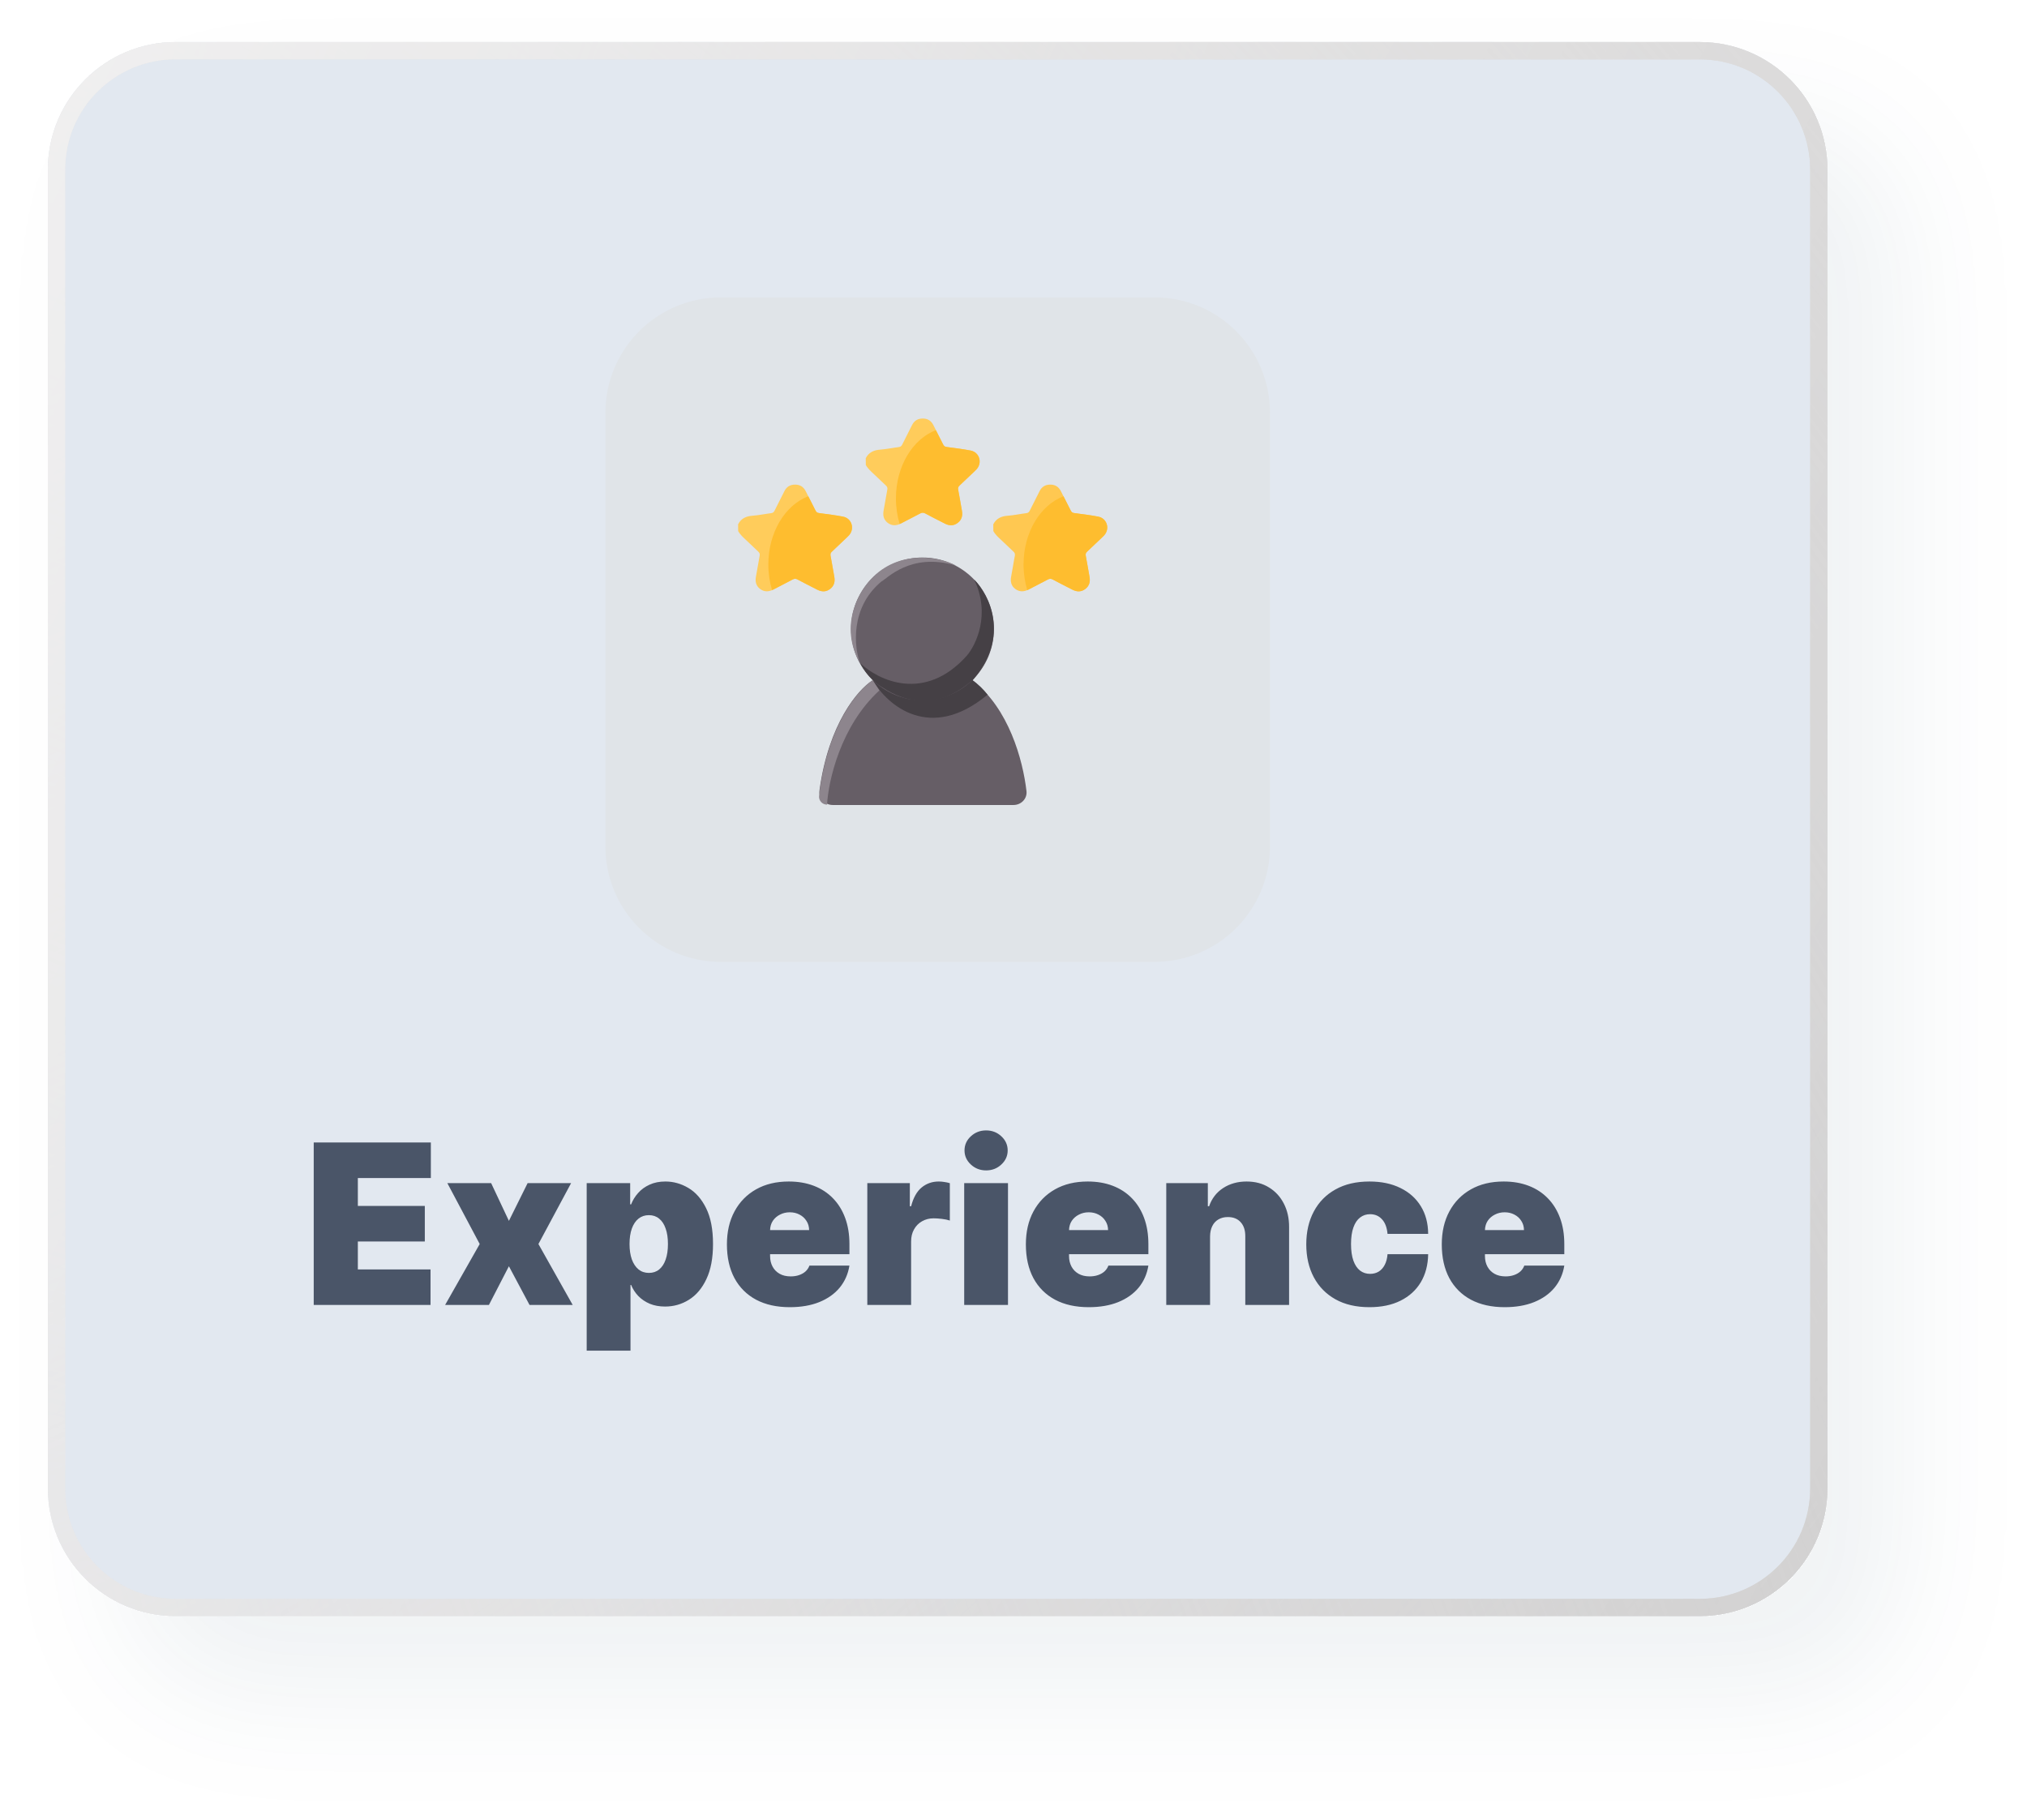
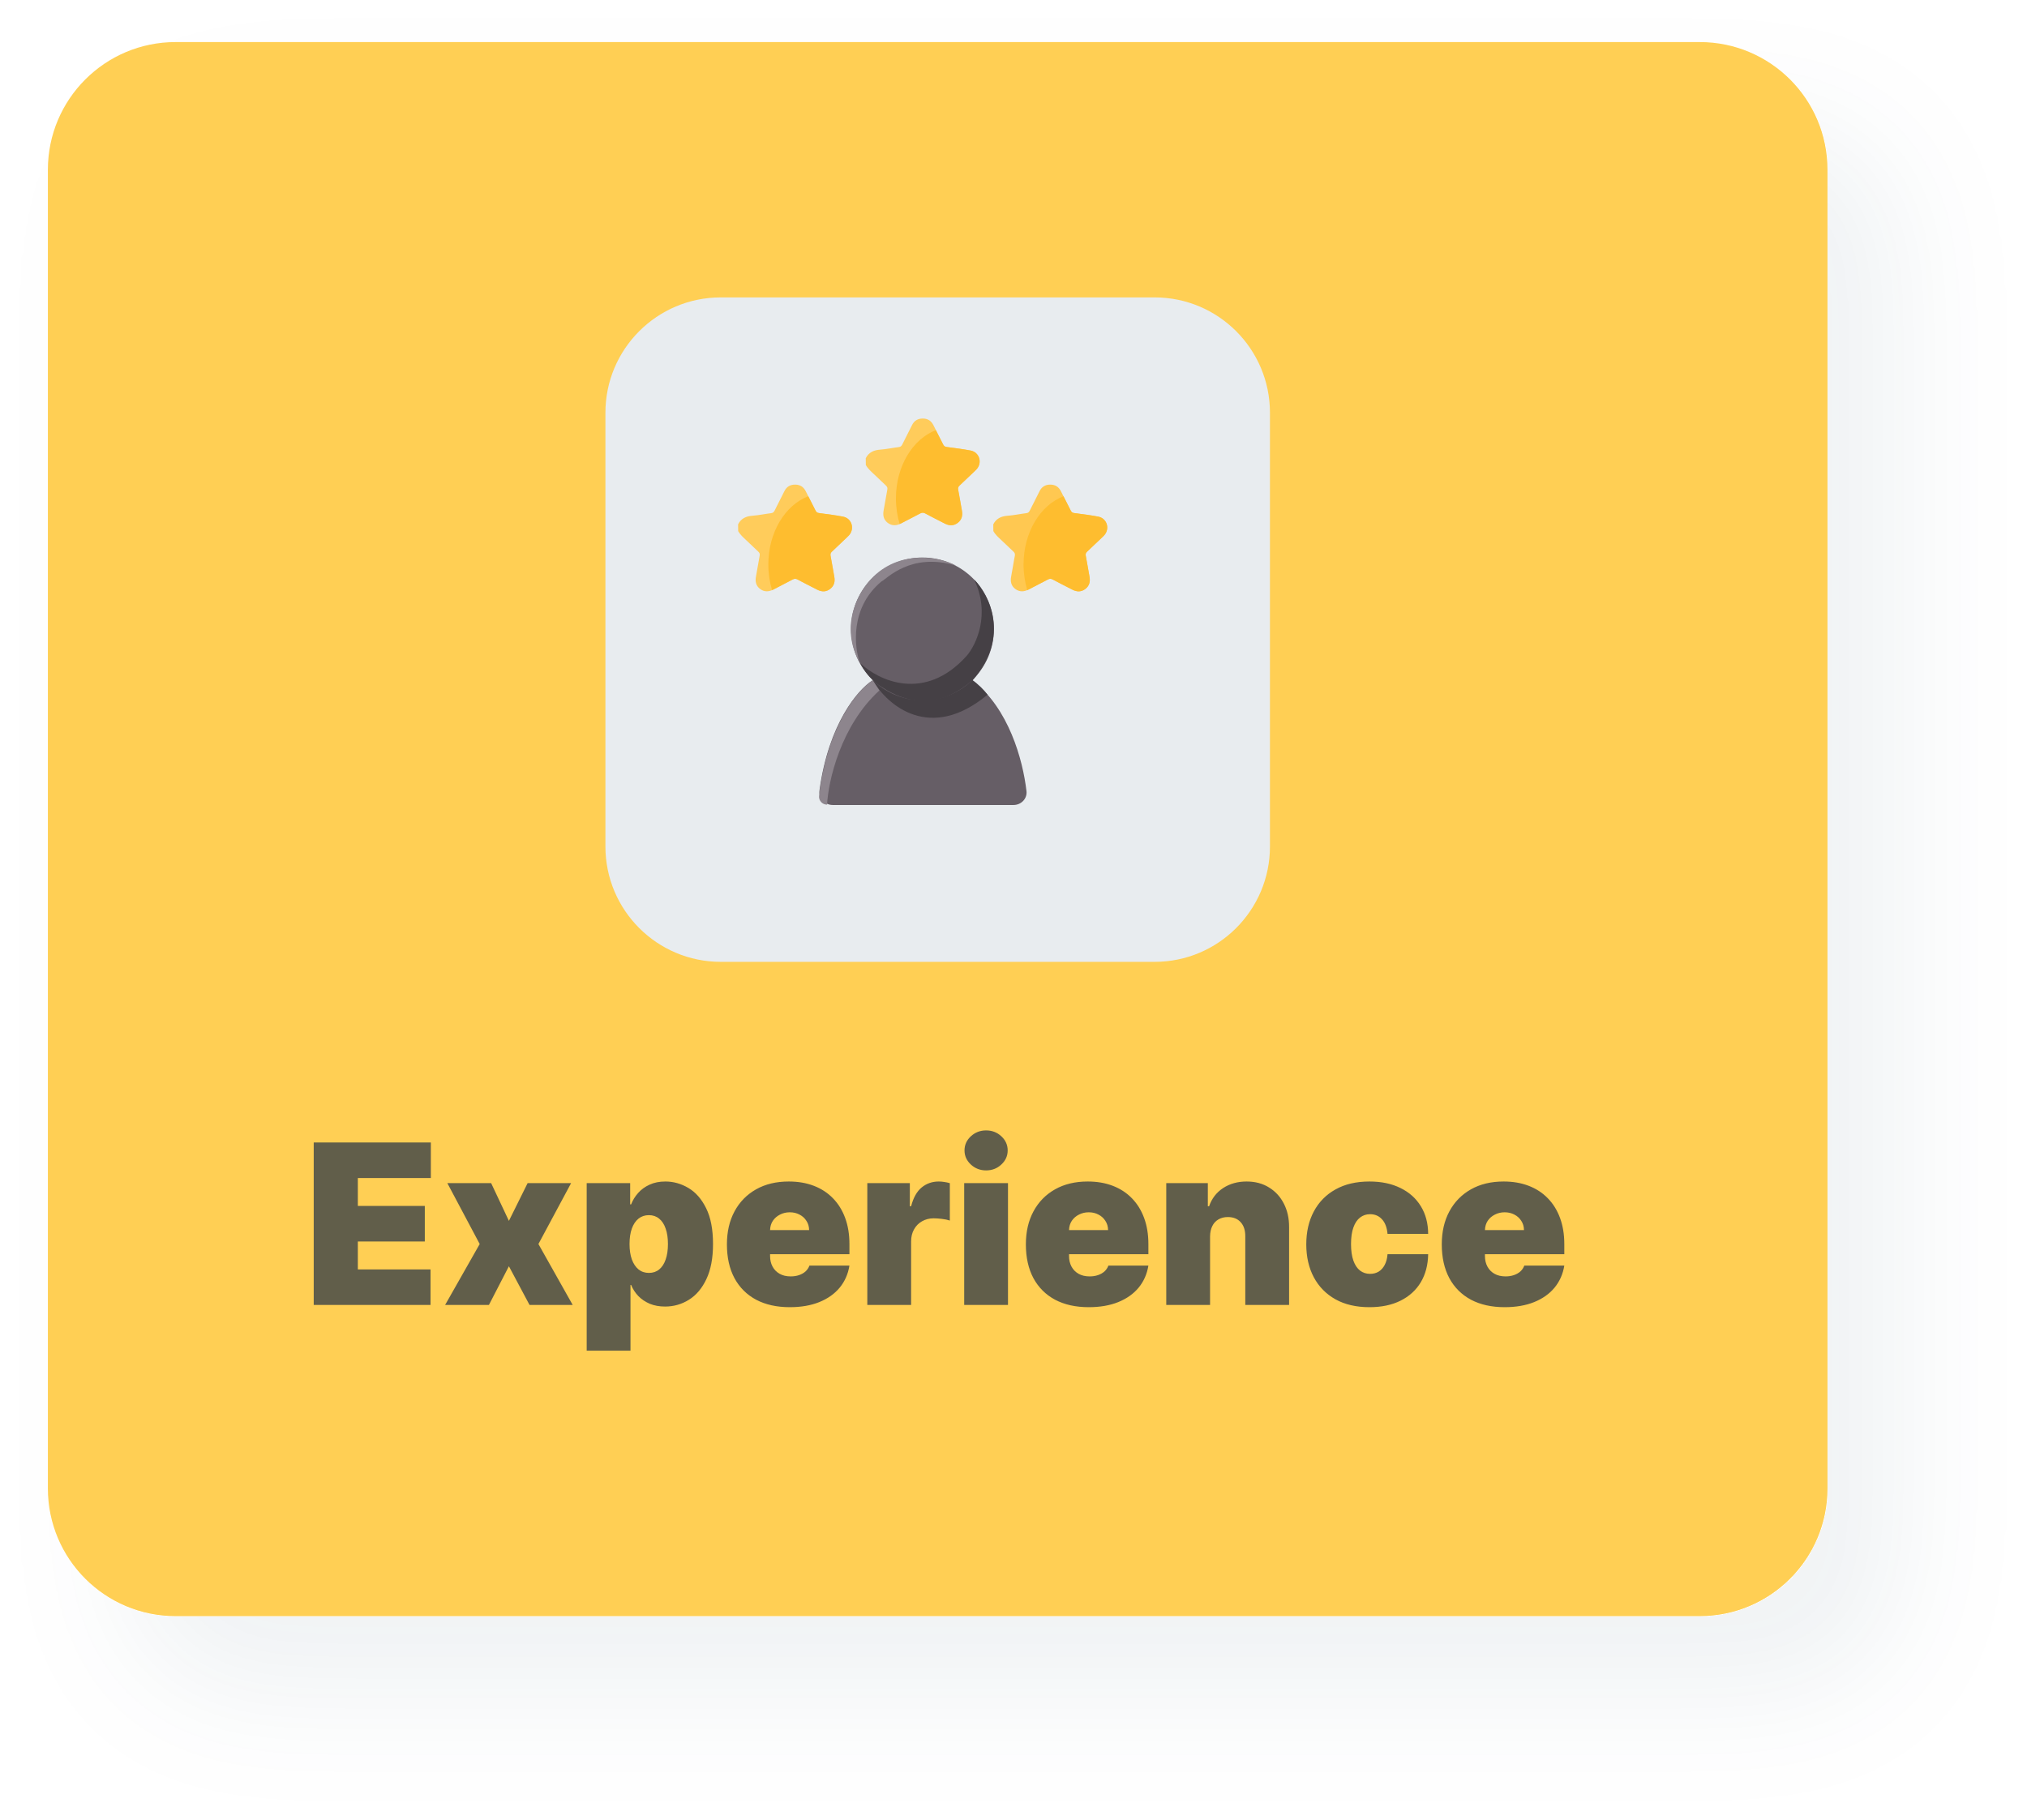
<svg xmlns="http://www.w3.org/2000/svg" width="254" height="228" viewBox="0 0 254 228" fill="none">
-   <g filter="url(#filter0_d_4039_20923)">
-     <rect x="6" y="5.272" width="223" height="197.272" rx="16" fill="#E2E8F0" />
-     <rect x="75.864" y="37.272" width="83.272" height="83.272" rx="14.457" fill="#E0E4E8" />
+   <g filter="url(#filter0_d_4834_20546)">
+     <rect x="6" y="5.272" width="223" height="197.272" rx="16" fill="#FFCF54" />
+     <rect x="75.864" y="37.272" width="83.272" height="83.272" rx="14.457" fill="#E8ECEF" />
    <path d="M127 100.886H104.351C103.347 100.886 102.554 100.024 102.691 99.03C103.835 90.688 107.503 86.42 109.308 85.29H121.891C126.416 88.813 128.163 95.19 128.626 99.136C128.739 100.093 127.964 100.886 127 100.886Z" fill="#665E66" />
    <path d="M109.392 85.29C111.179 88.377 116.551 93.052 123.746 87.063C121.9 84.611 116.445 80.825 109.392 85.29Z" fill="#454045" />
    <circle cx="115.599" cy="78.822" r="8.949" fill="#665E66" />
    <path d="M110.193 86.531C105.337 90.962 103.798 97.873 103.636 100.842C103.04 100.842 102.571 100.329 102.64 99.737C103.661 90.968 107.479 86.481 109.351 85.246L110.193 86.531Z" fill="#8D858D" />
    <path d="M121.137 82.189C115.856 88.073 110.047 85.261 107.802 83.12C108.688 84.856 110.002 85.852 110.549 86.132C116.928 90.341 121.359 85.512 121.891 85.246C126.605 79.823 123.973 74.569 122.068 72.62C124.159 76.979 122.319 80.816 121.137 82.189Z" fill="#454045" />
    <path d="M110.437 72.885C106.503 76.181 107.026 81.111 107.779 83.164C105.05 78.343 107.671 73.934 109.443 72.265C112.987 68.827 117.92 69.843 119.81 70.891C114.095 69.163 111.102 72.575 110.437 72.885Z" fill="#8D858D" />
    <path d="M92.489 65.71C92.86 64.977 93.488 64.692 94.287 64.635C95.077 64.578 95.857 64.406 96.637 64.311C96.856 64.283 96.961 64.188 97.056 64.007C97.455 63.198 97.874 62.399 98.274 61.59C98.549 61.01 98.997 60.734 99.634 60.734C100.272 60.734 100.709 61.029 100.985 61.6C101.375 62.399 101.794 63.179 102.184 63.969C102.288 64.178 102.393 64.273 102.631 64.302C103.639 64.435 104.648 64.559 105.637 64.749C106.731 64.958 107.131 66.252 106.389 67.089C106.303 67.184 106.208 67.27 106.122 67.356C105.504 67.946 104.886 68.535 104.258 69.125C104.096 69.278 104.029 69.411 104.077 69.658C104.248 70.524 104.381 71.399 104.543 72.274C104.657 72.883 104.534 73.416 104.029 73.806C103.525 74.196 102.983 74.196 102.422 73.911C101.594 73.483 100.757 73.073 99.939 72.626C99.72 72.512 99.549 72.512 99.33 72.626C98.54 73.054 97.731 73.445 96.932 73.873C96.352 74.177 95.781 74.215 95.239 73.806C94.716 73.406 94.611 72.855 94.734 72.227C94.906 71.371 95.02 70.505 95.191 69.658C95.239 69.411 95.172 69.278 95.01 69.125C94.506 68.659 94.021 68.193 93.526 67.717C93.155 67.365 92.756 67.023 92.499 66.557C92.489 66.281 92.489 65.995 92.489 65.71Z" fill="#FFCC5B" />
    <path fill-rule="evenodd" clip-rule="evenodd" d="M101.283 62.194C101.396 62.419 101.511 62.642 101.626 62.865C101.814 63.232 102.002 63.598 102.184 63.966C102.288 64.175 102.393 64.27 102.631 64.299C102.753 64.315 102.875 64.331 102.997 64.347C103.883 64.463 104.768 64.579 105.637 64.746C106.731 64.955 107.131 66.249 106.389 67.086C106.331 67.15 106.27 67.21 106.209 67.268C106.18 67.296 106.151 67.325 106.122 67.353C105.504 67.943 104.886 68.532 104.258 69.122C104.096 69.275 104.029 69.408 104.077 69.655C104.177 70.159 104.263 70.665 104.35 71.174C104.413 71.539 104.476 71.905 104.543 72.271C104.657 72.88 104.534 73.413 104.029 73.803C103.525 74.193 102.983 74.193 102.422 73.908C102.146 73.765 101.869 73.624 101.592 73.484C101.038 73.203 100.484 72.921 99.939 72.623C99.72 72.509 99.549 72.509 99.33 72.623C98.914 72.849 98.492 73.064 98.07 73.279C97.691 73.473 97.31 73.667 96.932 73.87C96.87 73.902 96.809 73.931 96.747 73.958C96.444 72.961 96.278 71.878 96.278 70.746C96.278 66.711 98.387 63.301 101.283 62.194Z" fill="#FEBD2F" />
    <path d="M108.485 57.428C108.856 56.695 109.484 56.41 110.283 56.352C111.073 56.295 111.853 56.124 112.633 56.029C112.852 56.001 112.957 55.905 113.052 55.725C113.452 54.916 113.87 54.117 114.27 53.308C114.546 52.728 114.993 52.452 115.63 52.452C116.268 52.452 116.705 52.747 116.981 53.318C117.371 54.117 117.79 54.897 118.18 55.687C118.285 55.896 118.389 55.991 118.627 56.02C119.635 56.153 120.644 56.276 121.633 56.467C122.727 56.676 123.127 57.97 122.385 58.807C122.299 58.902 122.204 58.988 122.119 59.074C121.5 59.663 120.882 60.253 120.254 60.843C120.092 60.995 120.026 61.129 120.073 61.376C120.244 62.242 120.378 63.117 120.539 63.992C120.653 64.601 120.53 65.134 120.026 65.524C119.521 65.914 118.979 65.914 118.418 65.629C117.59 65.2 116.753 64.791 115.935 64.344C115.716 64.23 115.545 64.23 115.326 64.344C114.536 64.772 113.727 65.162 112.928 65.59C112.348 65.895 111.777 65.933 111.235 65.524C110.712 65.124 110.607 64.572 110.731 63.944C110.902 63.088 111.016 62.222 111.187 61.376C111.235 61.129 111.168 60.995 111.006 60.843C110.502 60.377 110.017 59.911 109.522 59.435C109.151 59.083 108.752 58.74 108.495 58.274C108.485 57.998 108.485 57.713 108.485 57.428Z" fill="#FFCC5B" />
    <path fill-rule="evenodd" clip-rule="evenodd" d="M117.271 53.912C117.384 54.136 117.499 54.36 117.614 54.583C117.802 54.95 117.99 55.316 118.172 55.684C118.277 55.893 118.381 55.988 118.619 56.017C118.741 56.033 118.863 56.049 118.985 56.065C119.872 56.181 120.756 56.297 121.626 56.464C122.72 56.673 123.119 57.967 122.377 58.804C122.32 58.868 122.258 58.928 122.198 58.986C122.168 59.014 122.139 59.042 122.111 59.071C121.492 59.66 120.874 60.25 120.246 60.84C120.084 60.992 120.018 61.126 120.065 61.373C120.165 61.876 120.252 62.383 120.339 62.891C120.401 63.257 120.464 63.623 120.531 63.989C120.646 64.598 120.522 65.131 120.018 65.521C119.513 65.911 118.971 65.911 118.41 65.626C118.134 65.483 117.857 65.342 117.58 65.202C117.026 64.92 116.472 64.639 115.927 64.341C115.708 64.227 115.537 64.227 115.318 64.341C114.902 64.567 114.481 64.782 114.058 64.997C113.679 65.191 113.299 65.385 112.92 65.587C112.859 65.62 112.797 65.649 112.735 65.675C112.433 64.679 112.267 63.596 112.267 62.464C112.267 58.429 114.376 55.018 117.271 53.912Z" fill="#FEBD2F" />
    <path d="M124.466 65.71C124.837 64.977 125.465 64.692 126.264 64.635C127.054 64.578 127.834 64.406 128.614 64.311C128.833 64.283 128.937 64.188 129.032 64.007C129.432 63.198 129.851 62.399 130.25 61.59C130.526 61.01 130.973 60.734 131.611 60.734C132.248 60.734 132.686 61.029 132.962 61.6C133.352 62.399 133.77 63.179 134.16 63.969C134.265 64.178 134.37 64.273 134.607 64.302C135.616 64.435 136.624 64.559 137.614 64.749C138.708 64.958 139.107 66.252 138.365 67.089C138.28 67.184 138.185 67.27 138.099 67.356C137.481 67.946 136.862 68.535 136.234 69.125C136.073 69.278 136.006 69.411 136.054 69.658C136.225 70.524 136.358 71.399 136.52 72.274C136.634 72.883 136.51 73.416 136.006 73.806C135.502 74.196 134.959 74.196 134.398 73.911C133.57 73.483 132.733 73.073 131.915 72.626C131.696 72.512 131.525 72.512 131.306 72.626C130.517 73.054 129.708 73.445 128.909 73.873C128.328 74.177 127.758 74.215 127.215 73.806C126.692 73.406 126.587 72.855 126.711 72.227C126.882 71.371 126.996 70.505 127.168 69.658C127.215 69.411 127.149 69.278 126.987 69.125C126.483 68.659 125.998 68.193 125.503 67.717C125.132 67.365 124.732 67.023 124.475 66.557C124.466 66.281 124.466 65.995 124.466 65.71Z" fill="#FFC851" />
    <path fill-rule="evenodd" clip-rule="evenodd" d="M133.263 62.194C133.377 62.419 133.492 62.642 133.606 62.865C133.795 63.232 133.983 63.598 134.164 63.966C134.269 64.175 134.374 64.27 134.611 64.299C134.733 64.315 134.856 64.331 134.978 64.347C135.864 64.463 136.748 64.579 137.618 64.746C138.712 64.955 139.111 66.249 138.369 67.086C138.312 67.15 138.25 67.21 138.19 67.268C138.16 67.296 138.131 67.325 138.103 67.353C137.485 67.943 136.866 68.532 136.238 69.122C136.077 69.275 136.01 69.408 136.057 69.655C136.157 70.159 136.244 70.665 136.331 71.174C136.393 71.539 136.456 71.905 136.524 72.271C136.638 72.88 136.514 73.413 136.01 73.803C135.506 74.193 134.963 74.193 134.402 73.908C134.126 73.765 133.849 73.624 133.572 73.484C133.018 73.203 132.464 72.921 131.919 72.623C131.7 72.509 131.529 72.509 131.31 72.623C130.894 72.849 130.473 73.064 130.051 73.279C129.671 73.473 129.291 73.667 128.913 73.87C128.851 73.902 128.789 73.931 128.727 73.958C128.425 72.961 128.259 71.878 128.259 70.746C128.259 66.711 130.368 63.301 133.263 62.194Z" fill="#FEBD2F" />
-     <path d="M39.312 163.544V143.181H53.989V147.635H44.841V151.135H53.233V155.59H44.841V159.09H53.949V163.544H39.312ZM61.543 148.272L63.77 153.005L66.117 148.272H71.566L67.469 155.908L71.765 163.544H66.356L63.77 158.692L61.265 163.544H55.776L60.111 155.908L56.054 148.272H61.543ZM73.517 169.272V148.272H78.966V150.936H79.085C79.284 150.419 79.576 149.945 79.96 149.515C80.345 149.077 80.822 148.729 81.392 148.471C81.962 148.205 82.625 148.073 83.381 148.073C84.388 148.073 85.346 148.341 86.254 148.878C87.169 149.415 87.912 150.26 88.481 151.414C89.058 152.567 89.347 154.065 89.347 155.908C89.347 157.671 89.072 159.133 88.521 160.293C87.978 161.453 87.249 162.318 86.334 162.888C85.426 163.458 84.428 163.743 83.341 163.743C82.625 163.743 81.985 163.627 81.422 163.395C80.865 163.157 80.388 162.835 79.99 162.431C79.599 162.02 79.297 161.556 79.085 161.039H79.006V169.272H73.517ZM78.886 155.908C78.886 156.65 78.983 157.293 79.175 157.837C79.374 158.374 79.652 158.792 80.01 159.09C80.374 159.382 80.809 159.527 81.312 159.527C81.816 159.527 82.244 159.385 82.595 159.1C82.953 158.808 83.225 158.394 83.41 157.857C83.603 157.313 83.699 156.664 83.699 155.908C83.699 155.152 83.603 154.506 83.41 153.969C83.225 153.426 82.953 153.011 82.595 152.726C82.244 152.435 81.816 152.289 81.312 152.289C80.809 152.289 80.374 152.435 80.01 152.726C79.652 153.011 79.374 153.426 79.175 153.969C78.983 154.506 78.886 155.152 78.886 155.908ZM98.964 163.823C97.334 163.823 95.928 163.511 94.748 162.888C93.575 162.258 92.67 161.357 92.034 160.184C91.404 159.004 91.089 157.592 91.089 155.948C91.089 154.37 91.407 152.991 92.044 151.811C92.68 150.632 93.578 149.713 94.738 149.057C95.898 148.401 97.267 148.073 98.845 148.073C99.998 148.073 101.042 148.252 101.977 148.61C102.912 148.968 103.71 149.488 104.373 150.171C105.036 150.847 105.547 151.669 105.904 152.637C106.262 153.605 106.441 154.695 106.441 155.908V157.181H92.799V154.158H101.39C101.384 153.721 101.271 153.336 101.052 153.005C100.84 152.667 100.552 152.405 100.187 152.219C99.829 152.027 99.421 151.931 98.964 151.931C98.52 151.931 98.112 152.027 97.741 152.219C97.37 152.405 97.072 152.663 96.846 152.995C96.627 153.326 96.511 153.714 96.498 154.158V157.419C96.498 157.91 96.601 158.347 96.806 158.732C97.012 159.116 97.307 159.418 97.691 159.637C98.076 159.856 98.54 159.965 99.084 159.965C99.461 159.965 99.806 159.912 100.118 159.806C100.436 159.7 100.708 159.547 100.933 159.348C101.158 159.143 101.324 158.898 101.43 158.613H106.441C106.269 159.673 105.861 160.595 105.218 161.377C104.575 162.152 103.724 162.756 102.663 163.186C101.609 163.611 100.376 163.823 98.964 163.823ZM108.681 163.544V148.272H114.011V151.175H114.17C114.448 150.101 114.889 149.316 115.492 148.819C116.102 148.321 116.815 148.073 117.63 148.073C117.869 148.073 118.104 148.093 118.336 148.133C118.575 148.166 118.803 148.215 119.022 148.282V152.965C118.75 152.872 118.415 152.802 118.018 152.756C117.62 152.71 117.279 152.686 116.994 152.686C116.457 152.686 115.973 152.809 115.542 153.054C115.118 153.293 114.783 153.631 114.538 154.069C114.292 154.499 114.17 155.007 114.17 155.59V163.544H108.681ZM120.822 163.544V148.272H126.31V163.544H120.822ZM123.566 146.681C122.824 146.681 122.187 146.436 121.657 145.945C121.127 145.454 120.862 144.865 120.862 144.175C120.862 143.486 121.127 142.896 121.657 142.405C122.187 141.915 122.824 141.669 123.566 141.669C124.315 141.669 124.951 141.915 125.475 142.405C126.005 142.896 126.271 143.486 126.271 144.175C126.271 144.865 126.005 145.454 125.475 145.945C124.951 146.436 124.315 146.681 123.566 146.681ZM136.425 163.823C134.794 163.823 133.389 163.511 132.209 162.888C131.036 162.258 130.131 161.357 129.495 160.184C128.865 159.004 128.55 157.592 128.55 155.948C128.55 154.37 128.868 152.991 129.505 151.811C130.141 150.632 131.039 149.713 132.199 149.057C133.359 148.401 134.728 148.073 136.306 148.073C137.459 148.073 138.503 148.252 139.438 148.61C140.373 148.968 141.171 149.488 141.834 150.171C142.497 150.847 143.007 151.669 143.365 152.637C143.723 153.605 143.902 154.695 143.902 155.908V157.181H130.26V154.158H138.851C138.845 153.721 138.732 153.336 138.513 153.005C138.301 152.667 138.013 152.405 137.648 152.219C137.29 152.027 136.882 151.931 136.425 151.931C135.981 151.931 135.573 152.027 135.202 152.219C134.831 152.405 134.533 152.663 134.307 152.995C134.088 153.326 133.972 153.714 133.959 154.158V157.419C133.959 157.91 134.062 158.347 134.267 158.732C134.473 159.116 134.768 159.418 135.152 159.637C135.537 159.856 136.001 159.965 136.544 159.965C136.922 159.965 137.267 159.912 137.578 159.806C137.897 159.7 138.168 159.547 138.394 159.348C138.619 159.143 138.785 158.898 138.891 158.613H143.902C143.73 159.673 143.322 160.595 142.679 161.377C142.036 162.152 141.185 162.756 140.124 163.186C139.07 163.611 137.837 163.823 136.425 163.823ZM151.631 154.954V163.544H146.142V148.272H151.352V151.175H151.511C151.843 150.207 152.426 149.448 153.261 148.898C154.103 148.348 155.084 148.073 156.205 148.073C157.285 148.073 158.223 148.321 159.018 148.819C159.821 149.309 160.44 149.985 160.878 150.847C161.322 151.709 161.541 152.693 161.534 153.8V163.544H156.045V154.954C156.052 154.198 155.86 153.605 155.469 153.174C155.084 152.743 154.547 152.527 153.858 152.527C153.407 152.527 153.013 152.627 152.675 152.826C152.343 153.018 152.088 153.296 151.909 153.661C151.73 154.019 151.637 154.45 151.631 154.954ZM171.602 163.823C169.944 163.823 168.526 163.495 167.346 162.838C166.166 162.176 165.261 161.254 164.631 160.074C164.002 158.888 163.687 157.512 163.687 155.948C163.687 154.383 164.002 153.011 164.631 151.831C165.261 150.645 166.166 149.723 167.346 149.067C168.526 148.404 169.944 148.073 171.602 148.073C173.1 148.073 174.396 148.345 175.489 148.888C176.59 149.425 177.442 150.187 178.045 151.175C178.648 152.156 178.953 153.31 178.96 154.635H173.869C173.796 153.833 173.564 153.223 173.173 152.806C172.788 152.382 172.291 152.169 171.681 152.169C171.204 152.169 170.786 152.309 170.428 152.587C170.07 152.859 169.792 153.273 169.593 153.83C169.394 154.38 169.295 155.073 169.295 155.908C169.295 156.743 169.394 157.439 169.593 157.996C169.792 158.546 170.07 158.961 170.428 159.239C170.786 159.511 171.204 159.647 171.681 159.647C172.085 159.647 172.443 159.554 172.755 159.368C173.067 159.176 173.318 158.898 173.511 158.533C173.71 158.162 173.829 157.711 173.869 157.181H178.96C178.94 158.526 178.631 159.7 178.035 160.701C177.438 161.695 176.593 162.464 175.499 163.008C174.412 163.551 173.113 163.823 171.602 163.823ZM188.542 163.823C186.912 163.823 185.506 163.511 184.326 162.888C183.153 162.258 182.248 161.357 181.612 160.184C180.982 159.004 180.667 157.592 180.667 155.948C180.667 154.37 180.985 152.991 181.622 151.811C182.258 150.632 183.156 149.713 184.316 149.057C185.476 148.401 186.845 148.073 188.423 148.073C189.576 148.073 190.62 148.252 191.555 148.61C192.49 148.968 193.288 149.488 193.951 150.171C194.614 150.847 195.125 151.669 195.483 152.637C195.841 153.605 196.02 154.695 196.02 155.908V157.181H182.377V154.158H190.968C190.962 153.721 190.849 153.336 190.63 153.005C190.418 152.667 190.13 152.405 189.765 152.219C189.407 152.027 189 151.931 188.542 151.931C188.098 151.931 187.69 152.027 187.319 152.219C186.948 152.405 186.65 152.663 186.424 152.995C186.206 153.326 186.09 153.714 186.076 154.158V157.419C186.076 157.91 186.179 158.347 186.385 158.732C186.59 159.116 186.885 159.418 187.27 159.637C187.654 159.856 188.118 159.965 188.662 159.965C189.039 159.965 189.384 159.912 189.696 159.806C190.014 159.7 190.286 159.547 190.511 159.348C190.736 159.143 190.902 158.898 191.008 158.613H196.02C195.847 159.673 195.44 160.595 194.797 161.377C194.154 162.152 193.302 162.756 192.241 163.186C191.187 163.611 189.954 163.823 188.542 163.823Z" fill="#4A5568" />
-     <rect x="7.084" y="6.356" width="220.831" height="195.104" rx="14.916" stroke="url(#paint0_radial_4039_20923)" stroke-width="2.169" />
-     <rect x="7.084" y="6.356" width="220.831" height="195.104" rx="14.916" stroke="url(#paint1_radial_4039_20923)" stroke-width="2.169" />
-     <rect x="7.084" y="6.356" width="220.831" height="195.104" rx="14.916" stroke="url(#paint2_linear_4039_20923)" stroke-width="2.169" />
-     <rect x="7.084" y="6.356" width="220.831" height="195.104" rx="14.916" stroke="#C1BABA" stroke-opacity="0.2" stroke-width="2.169" />
+     <path d="M39.312 163.544V143.181H53.989V147.635H44.841V151.135H53.233V155.59H44.841V159.09H53.949V163.544H39.312ZM61.543 148.272L63.77 153.005L66.117 148.272H71.566L67.469 155.908L71.765 163.544H66.356L63.77 158.692L61.265 163.544H55.776L60.111 155.908L56.054 148.272H61.543ZM73.517 169.272V148.272H78.966V150.936H79.085C79.284 150.419 79.576 149.945 79.96 149.515C80.345 149.077 80.822 148.729 81.392 148.471C81.962 148.205 82.625 148.073 83.381 148.073C84.388 148.073 85.346 148.341 86.254 148.878C87.169 149.415 87.912 150.26 88.481 151.414C89.058 152.567 89.347 154.065 89.347 155.908C89.347 157.671 89.072 159.133 88.521 160.293C87.978 161.453 87.249 162.318 86.334 162.888C85.426 163.458 84.428 163.743 83.341 163.743C82.625 163.743 81.985 163.627 81.422 163.395C80.865 163.157 80.388 162.835 79.99 162.431C79.599 162.02 79.297 161.556 79.085 161.039H79.006V169.272H73.517ZM78.886 155.908C78.886 156.65 78.983 157.293 79.175 157.837C79.374 158.374 79.652 158.792 80.01 159.09C80.374 159.382 80.809 159.527 81.312 159.527C81.816 159.527 82.244 159.385 82.595 159.1C82.953 158.808 83.225 158.394 83.41 157.857C83.603 157.313 83.699 156.664 83.699 155.908C83.699 155.152 83.603 154.506 83.41 153.969C83.225 153.426 82.953 153.011 82.595 152.726C82.244 152.435 81.816 152.289 81.312 152.289C80.809 152.289 80.374 152.435 80.01 152.726C79.652 153.011 79.374 153.426 79.175 153.969C78.983 154.506 78.886 155.152 78.886 155.908ZM98.964 163.823C97.334 163.823 95.928 163.511 94.748 162.888C93.575 162.258 92.67 161.357 92.034 160.184C91.404 159.004 91.089 157.592 91.089 155.948C91.089 154.37 91.407 152.991 92.044 151.811C92.68 150.632 93.578 149.713 94.738 149.057C95.898 148.401 97.267 148.073 98.845 148.073C99.998 148.073 101.042 148.252 101.977 148.61C102.912 148.968 103.71 149.488 104.373 150.171C105.036 150.847 105.547 151.669 105.904 152.637C106.262 153.605 106.441 154.695 106.441 155.908V157.181H92.799V154.158H101.39C101.384 153.721 101.271 153.336 101.052 153.005C100.84 152.667 100.552 152.405 100.187 152.219C99.829 152.027 99.421 151.931 98.964 151.931C98.52 151.931 98.112 152.027 97.741 152.219C97.37 152.405 97.072 152.663 96.846 152.995C96.627 153.326 96.511 153.714 96.498 154.158V157.419C96.498 157.91 96.601 158.347 96.806 158.732C97.012 159.116 97.307 159.418 97.691 159.637C98.076 159.856 98.54 159.965 99.084 159.965C99.461 159.965 99.806 159.912 100.118 159.806C100.436 159.7 100.708 159.547 100.933 159.348C101.158 159.143 101.324 158.898 101.43 158.613H106.441C106.269 159.673 105.861 160.595 105.218 161.377C104.575 162.152 103.724 162.756 102.663 163.186C101.609 163.611 100.376 163.823 98.964 163.823ZM108.681 163.544V148.272H114.011V151.175H114.17C114.448 150.101 114.889 149.316 115.492 148.819C116.102 148.321 116.815 148.073 117.63 148.073C117.869 148.073 118.104 148.093 118.336 148.133C118.575 148.166 118.803 148.215 119.022 148.282V152.965C118.75 152.872 118.415 152.802 118.018 152.756C117.62 152.71 117.279 152.686 116.994 152.686C116.457 152.686 115.973 152.809 115.542 153.054C115.118 153.293 114.783 153.631 114.538 154.069C114.292 154.499 114.17 155.007 114.17 155.59V163.544H108.681ZM120.822 163.544V148.272H126.31V163.544H120.822ZM123.566 146.681C122.824 146.681 122.187 146.436 121.657 145.945C121.127 145.454 120.862 144.865 120.862 144.175C120.862 143.486 121.127 142.896 121.657 142.405C122.187 141.915 122.824 141.669 123.566 141.669C124.315 141.669 124.951 141.915 125.475 142.405C126.005 142.896 126.271 143.486 126.271 144.175C126.271 144.865 126.005 145.454 125.475 145.945C124.951 146.436 124.315 146.681 123.566 146.681ZM136.425 163.823C134.794 163.823 133.389 163.511 132.209 162.888C131.036 162.258 130.131 161.357 129.495 160.184C128.865 159.004 128.55 157.592 128.55 155.948C128.55 154.37 128.868 152.991 129.505 151.811C130.141 150.632 131.039 149.713 132.199 149.057C133.359 148.401 134.728 148.073 136.306 148.073C137.459 148.073 138.503 148.252 139.438 148.61C140.373 148.968 141.171 149.488 141.834 150.171C142.497 150.847 143.007 151.669 143.365 152.637C143.723 153.605 143.902 154.695 143.902 155.908V157.181H130.26V154.158H138.851C138.845 153.721 138.732 153.336 138.513 153.005C138.301 152.667 138.013 152.405 137.648 152.219C137.29 152.027 136.882 151.931 136.425 151.931C135.981 151.931 135.573 152.027 135.202 152.219C134.831 152.405 134.533 152.663 134.307 152.995C134.088 153.326 133.972 153.714 133.959 154.158V157.419C133.959 157.91 134.062 158.347 134.267 158.732C134.473 159.116 134.768 159.418 135.152 159.637C135.537 159.856 136.001 159.965 136.544 159.965C136.922 159.965 137.267 159.912 137.578 159.806C137.897 159.7 138.168 159.547 138.394 159.348C138.619 159.143 138.785 158.898 138.891 158.613H143.902C143.73 159.673 143.322 160.595 142.679 161.377C142.036 162.152 141.185 162.756 140.124 163.186C139.07 163.611 137.837 163.823 136.425 163.823ZM151.631 154.954V163.544H146.142V148.272H151.352V151.175H151.511C151.843 150.207 152.426 149.448 153.261 148.898C154.103 148.348 155.084 148.073 156.205 148.073C157.285 148.073 158.223 148.321 159.018 148.819C159.821 149.309 160.44 149.985 160.878 150.847C161.322 151.709 161.541 152.693 161.534 153.8V163.544H156.045V154.954C156.052 154.198 155.86 153.605 155.469 153.174C155.084 152.743 154.547 152.527 153.858 152.527C153.407 152.527 153.013 152.627 152.675 152.826C152.343 153.018 152.088 153.296 151.909 153.661C151.73 154.019 151.637 154.45 151.631 154.954ZM171.602 163.823C169.944 163.823 168.526 163.495 167.346 162.838C166.166 162.176 165.261 161.254 164.631 160.074C164.002 158.888 163.687 157.512 163.687 155.948C163.687 154.383 164.002 153.011 164.631 151.831C165.261 150.645 166.166 149.723 167.346 149.067C168.526 148.404 169.944 148.073 171.602 148.073C173.1 148.073 174.396 148.345 175.489 148.888C176.59 149.425 177.442 150.187 178.045 151.175C178.648 152.156 178.953 153.31 178.96 154.635H173.869C173.796 153.833 173.564 153.223 173.173 152.806C172.788 152.382 172.291 152.169 171.681 152.169C171.204 152.169 170.786 152.309 170.428 152.587C170.07 152.859 169.792 153.273 169.593 153.83C169.394 154.38 169.295 155.073 169.295 155.908C169.295 156.743 169.394 157.439 169.593 157.996C169.792 158.546 170.07 158.961 170.428 159.239C170.786 159.511 171.204 159.647 171.681 159.647C172.085 159.647 172.443 159.554 172.755 159.368C173.067 159.176 173.318 158.898 173.511 158.533C173.71 158.162 173.829 157.711 173.869 157.181H178.96C178.94 158.526 178.631 159.7 178.035 160.701C177.438 161.695 176.593 162.464 175.499 163.008C174.412 163.551 173.113 163.823 171.602 163.823ZM188.542 163.823C186.912 163.823 185.506 163.511 184.326 162.888C183.153 162.258 182.248 161.357 181.612 160.184C180.982 159.004 180.667 157.592 180.667 155.948C180.667 154.37 180.985 152.991 181.622 151.811C182.258 150.632 183.156 149.713 184.316 149.057C185.476 148.401 186.845 148.073 188.423 148.073C189.576 148.073 190.62 148.252 191.555 148.61C192.49 148.968 193.288 149.488 193.951 150.171C194.614 150.847 195.125 151.669 195.483 152.637C195.841 153.605 196.02 154.695 196.02 155.908V157.181H182.377V154.158H190.968C190.962 153.721 190.849 153.336 190.63 153.005C190.418 152.667 190.13 152.405 189.765 152.219C189.407 152.027 189 151.931 188.542 151.931C188.098 151.931 187.69 152.027 187.319 152.219C186.948 152.405 186.65 152.663 186.424 152.995C186.206 153.326 186.09 153.714 186.076 154.158V157.419C186.076 157.91 186.179 158.347 186.385 158.732C186.59 159.116 186.885 159.418 187.27 159.637C187.654 159.856 188.118 159.965 188.662 159.965C189.039 159.965 189.384 159.912 189.696 159.806C190.014 159.7 190.286 159.547 190.511 159.348C190.736 159.143 190.902 158.898 191.008 158.613H196.02C195.847 159.673 195.44 160.595 194.797 161.377C194.154 162.152 193.302 162.756 192.241 163.186C191.187 163.611 189.954 163.823 188.542 163.823Z" fill="#615E4A" />
  </g>
  <defs>
-     <filter id="filter0_d_4039_20923" x="0.217" y="0.212" width="253.36" height="227.632" filterUnits="userSpaceOnUse" color-interpolation-filters="sRGB">
+     <filter id="filter0_d_4834_20546" x="0.217" y="0.212" width="253.36" height="227.632" filterUnits="userSpaceOnUse" color-interpolation-filters="sRGB">
      <feFlood flood-opacity="0" result="BackgroundImageFix" />
      <feColorMatrix in="SourceAlpha" type="matrix" values="0 0 0 0 0 0 0 0 0 0 0 0 0 0 0 0 0 0 127 0" result="hardAlpha" />
      <feOffset dx="9.397" dy="10.12" />
      <feGaussianBlur stdDeviation="7.59" />
      <feComposite in2="hardAlpha" operator="out" />
      <feColorMatrix type="matrix" values="0 0 0 0 0.037 0 0 0 0 0.19 0 0 0 0 0.3 0 0 0 0.06 0" />
-       <feBlend mode="normal" in2="BackgroundImageFix" result="effect1_dropShadow_4039_20923" />
-       <feBlend mode="normal" in="SourceGraphic" in2="effect1_dropShadow_4039_20923" result="shape" />
+       <feBlend mode="normal" in2="BackgroundImageFix" result="effect1_dropShadow_4834_20546" />
+       <feBlend mode="normal" in="SourceGraphic" in2="effect1_dropShadow_4834_20546" result="shape" />
    </filter>
-     <radialGradient id="paint0_radial_4039_20923" cx="0" cy="0" r="1" gradientUnits="userSpaceOnUse" gradientTransform="translate(8.00583 11.1415) rotate(40.5798) scale(286.468 452.957)">
-       <stop stop-color="#D8D8D8" stop-opacity="0" />
-       <stop offset="1" stop-color="#D8D8D8" />
-     </radialGradient>
-     <radialGradient id="paint1_radial_4039_20923" cx="0" cy="0" r="1" gradientUnits="userSpaceOnUse" gradientTransform="translate(9.06772 196.512) rotate(-40.5693) scale(285.025 450.181)">
-       <stop stop-color="#D8D8D8" stop-opacity="0" />
-       <stop offset="1" stop-color="#D8D8D8" />
-     </radialGradient>
-     <linearGradient id="paint2_linear_4039_20923" x1="10.13" y1="10.652" x2="256.374" y2="137.829" gradientUnits="userSpaceOnUse">
-       <stop stop-color="white" stop-opacity="0.9" />
-       <stop offset="1" stop-color="white" stop-opacity="0" />
-     </linearGradient>
  </defs>
</svg>
